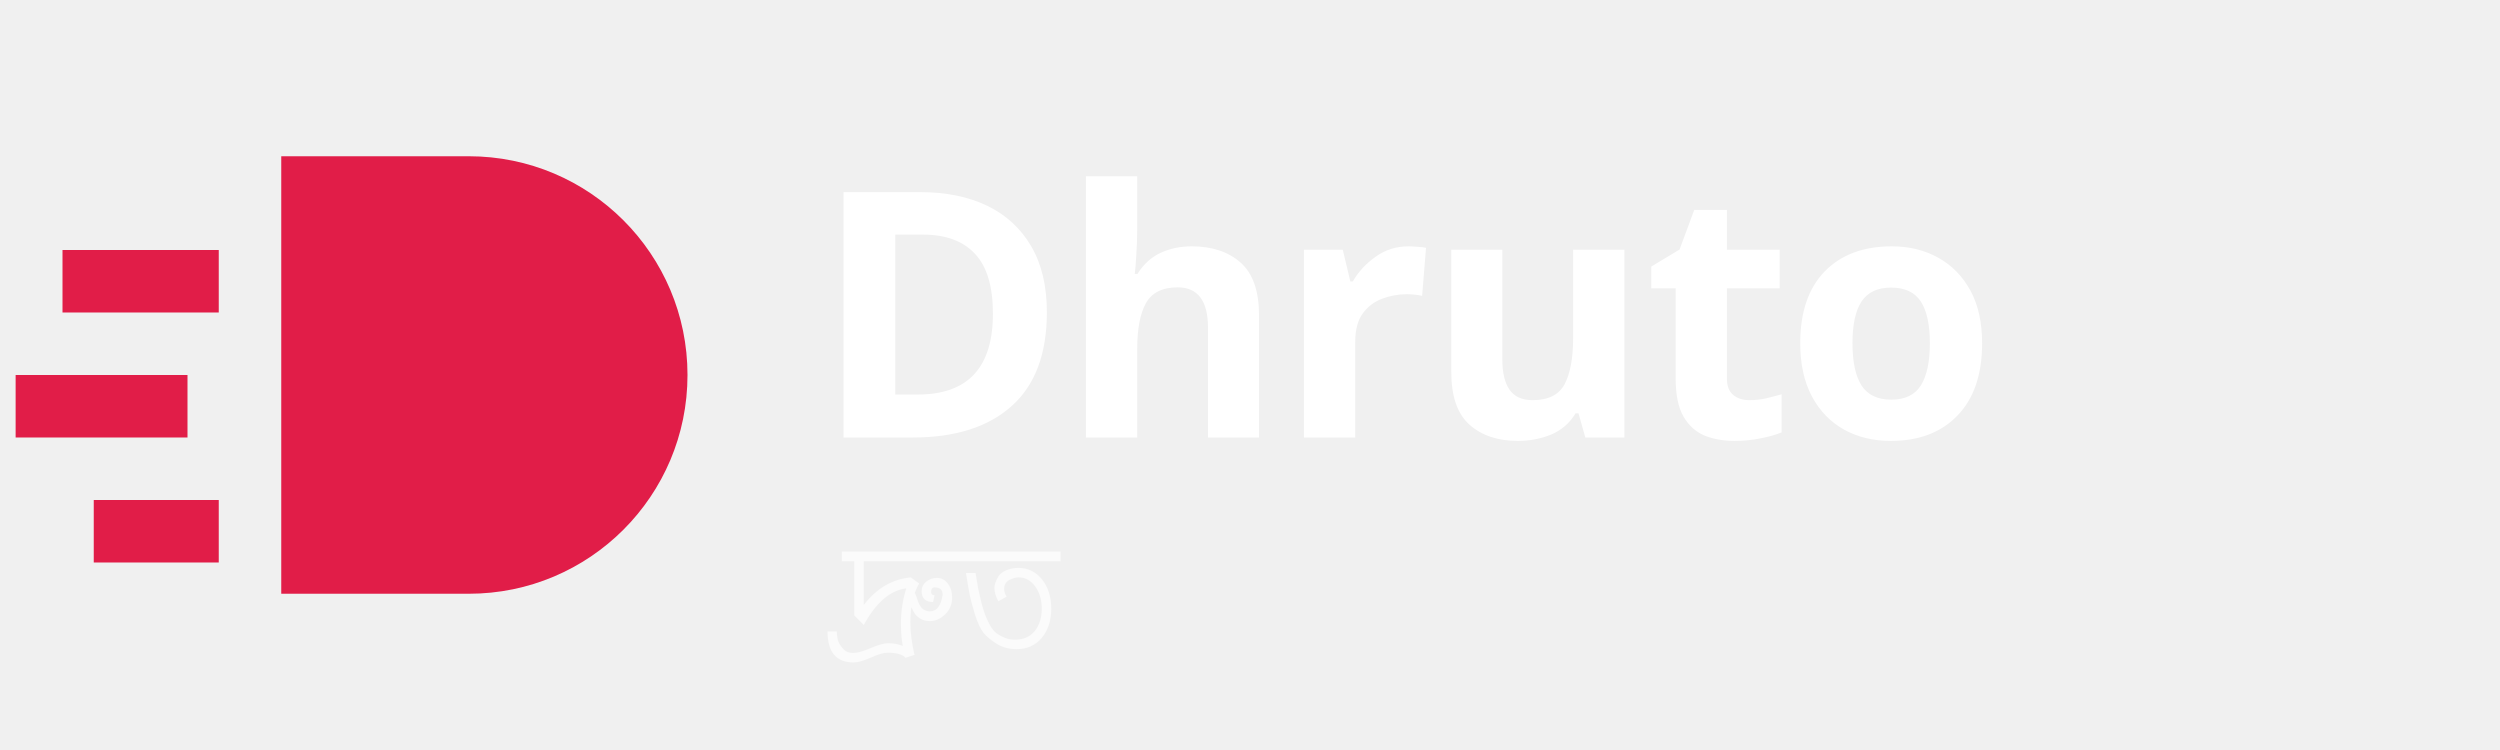
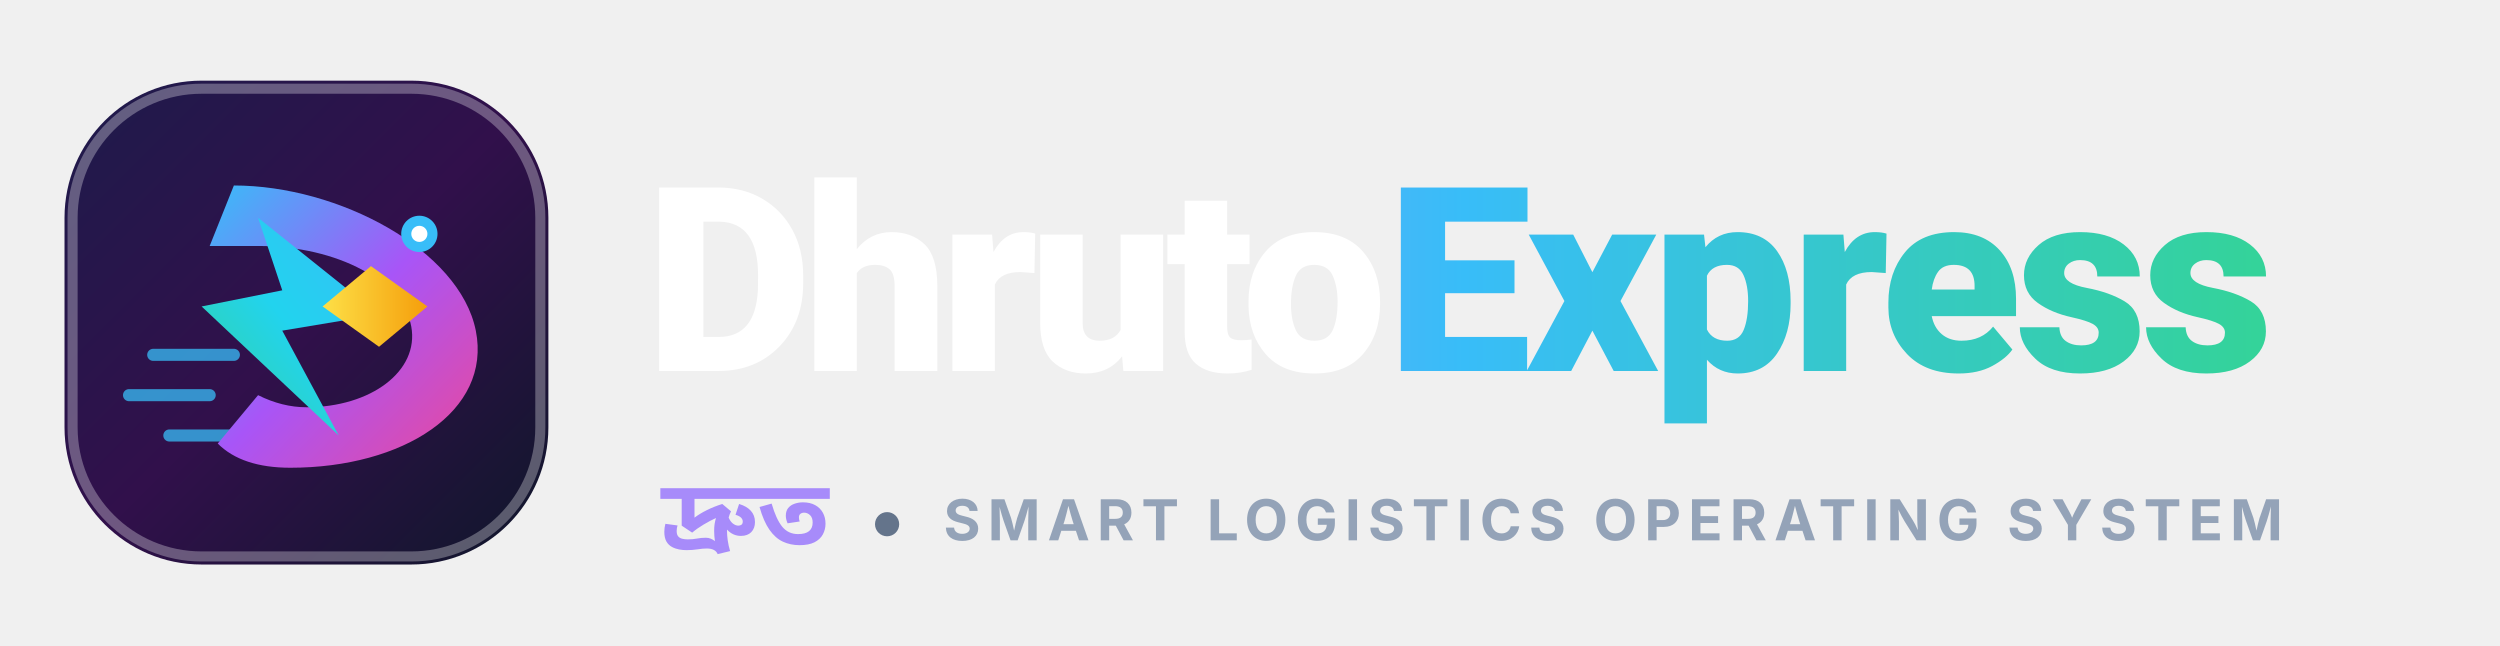
- <svg xmlns="http://www.w3.org/2000/svg" viewBox="0 0 160 48" fill="none">
-   <g fill="#E11D48">
-     <path d="M18 10 H30 A14 14 0 0 1 44 24 A14 14 0 0 1 30 38 H18 Z" />
-     <path d="M4 16 H14 V20 H4 Z" />
-     <path d="M1 24 H12 V28 H1 Z" />
-     <path d="M6 32 H14 V36 H6 Z" />
+ <svg xmlns="http://www.w3.org/2000/svg" viewBox="0 0 620 160" width="620" height="160" fill="none">
+   <defs>
+     <linearGradient id="dhrutoEmblemGradInv" x1="0%" y1="0%" x2="100%" y2="100%">
+       <stop offset="0%" stop-color="#1e1b4b" />
+       <stop offset="50%" stop-color="#31104b" />
+       <stop offset="100%" stop-color="#0f172a" />
+     </linearGradient>
+     <linearGradient id="dhrutoWingGradInv" x1="0%" y1="0%" x2="100%" y2="100%">
+       <stop offset="0%" stop-color="#38bdf8" />
+       <stop offset="50%" stop-color="#a855f7" />
+       <stop offset="100%" stop-color="#ec4899" />
+     </linearGradient>
+     <linearGradient id="dhrutoVoltGradInv" x1="0%" y1="100%" x2="100%" y2="0%">
+       <stop offset="0%" stop-color="#34d399" />
+       <stop offset="50%" stop-color="#22d3ee" />
+       <stop offset="100%" stop-color="#38bdf8" />
+     </linearGradient>
+     <linearGradient id="dhrutoAmberGradInv" x1="0%" y1="0%" x2="100%" y2="0%">
+       <stop offset="0%" stop-color="#fde047" />
+       <stop offset="100%" stop-color="#f59e0b" />
+     </linearGradient>
+     <linearGradient id="dhrutoTextGradInv" x1="0%" y1="0%" x2="100%" y2="0%">
+       <stop offset="0%" stop-color="#a78bfa" />
+       <stop offset="50%" stop-color="#38bdf8" />
+       <stop offset="100%" stop-color="#34d399" />
+     </linearGradient>
+   </defs>
+   <g transform="translate(16, 20)">
+     <rect width="120" height="120" rx="34" fill="url(#dhrutoEmblemGradInv)" />
+     <rect x="2" y="2" width="116" height="116" rx="32" stroke="#ffffff" stroke-opacity="0.3" stroke-width="2.5" />
+     <path d="M22 68 H42 M16 78 H36 M26 88 H48" stroke="#38bdf8" stroke-opacity="0.75" stroke-width="3" stroke-linecap="round" />
+     <path d="M42 26 C68 26, 98 42, 102 62 C106 82, 84 96, 56 96 C48 96, 42 94, 38 90 L48 78 C52 80, 56 81, 60 81 C76 81, 88 72, 86 61 C84 50, 68 41, 48 41 L36 41 L42 26 Z" fill="url(#dhrutoWingGradInv)" />
+     <path d="M48 34 L78 58 L54 62 L68 88 L34 56 L54 52 Z" fill="url(#dhrutoVoltGradInv)" />
+     <polygon points="76,46 90,56 78,66 64,56" fill="url(#dhrutoAmberGradInv)" />
+     <circle cx="88" cy="38" r="4.5" fill="#38bdf8" />
+     <circle cx="88" cy="38" r="2" fill="#ffffff" />
  </g>
-   <g fill="#FFFFFF">
-     <text x="52" y="28" font-family="system-ui, sans-serif" font-weight="900" font-size="22" letter-spacing="-0.5">Dhruto</text>
-     <text x="54" y="42" font-family="system-ui, sans-serif" font-weight="600" font-size="12" fill="#FFFFFF" fill-opacity="0.7">দ্রুত</text>
+   <g transform="translate(160, 24)">
+     <text x="0" y="68" font-family="system-ui, -apple-system, BlinkMacSystemFont, 'Segoe UI', Roboto, sans-serif" font-size="64" font-weight="950" letter-spacing="-2.2" fill="#ffffff">
+       Dhruto<tspan fill="url(#dhrutoTextGradInv)" font-weight="900" letter-spacing="-1.5">Express</tspan>
+     </text>
+     <g transform="translate(4, 96)">
+       <text x="0" y="16" font-family="'Hind Siliguri', 'Noto Sans Bengali', system-ui, sans-serif" font-size="24" font-weight="800" fill="#a78bfa">
+         দ্রুত
+       </text>
+       <circle cx="56" cy="10" r="3" fill="#64748b" />
+       <text x="70" y="14" font-family="system-ui, -apple-system, sans-serif" font-size="14" font-weight="700" letter-spacing="1.8" fill="#94a3b8">
+         SMART LOGISTICS OPERATING SYSTEM
+       </text>
+     </g>
  </g>
</svg>
